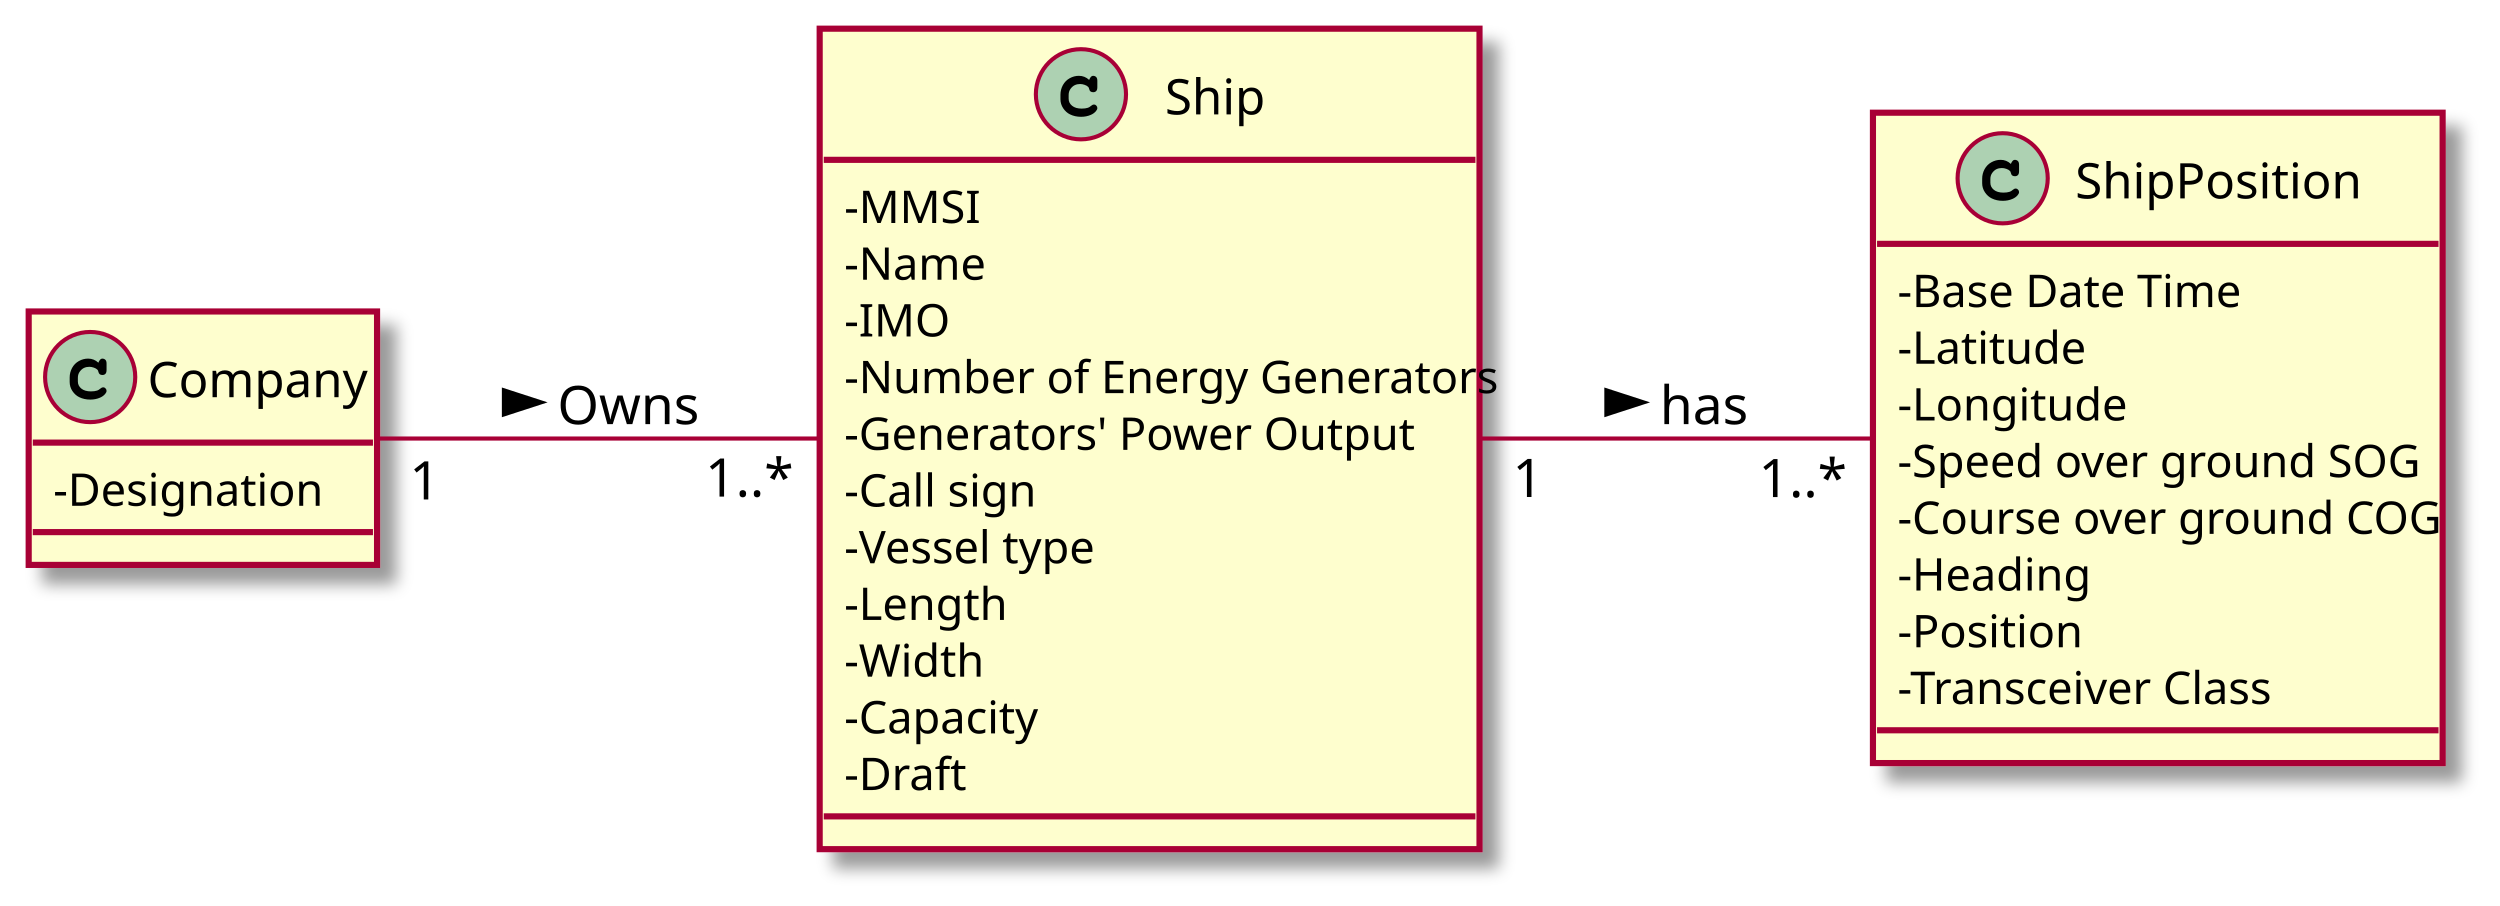
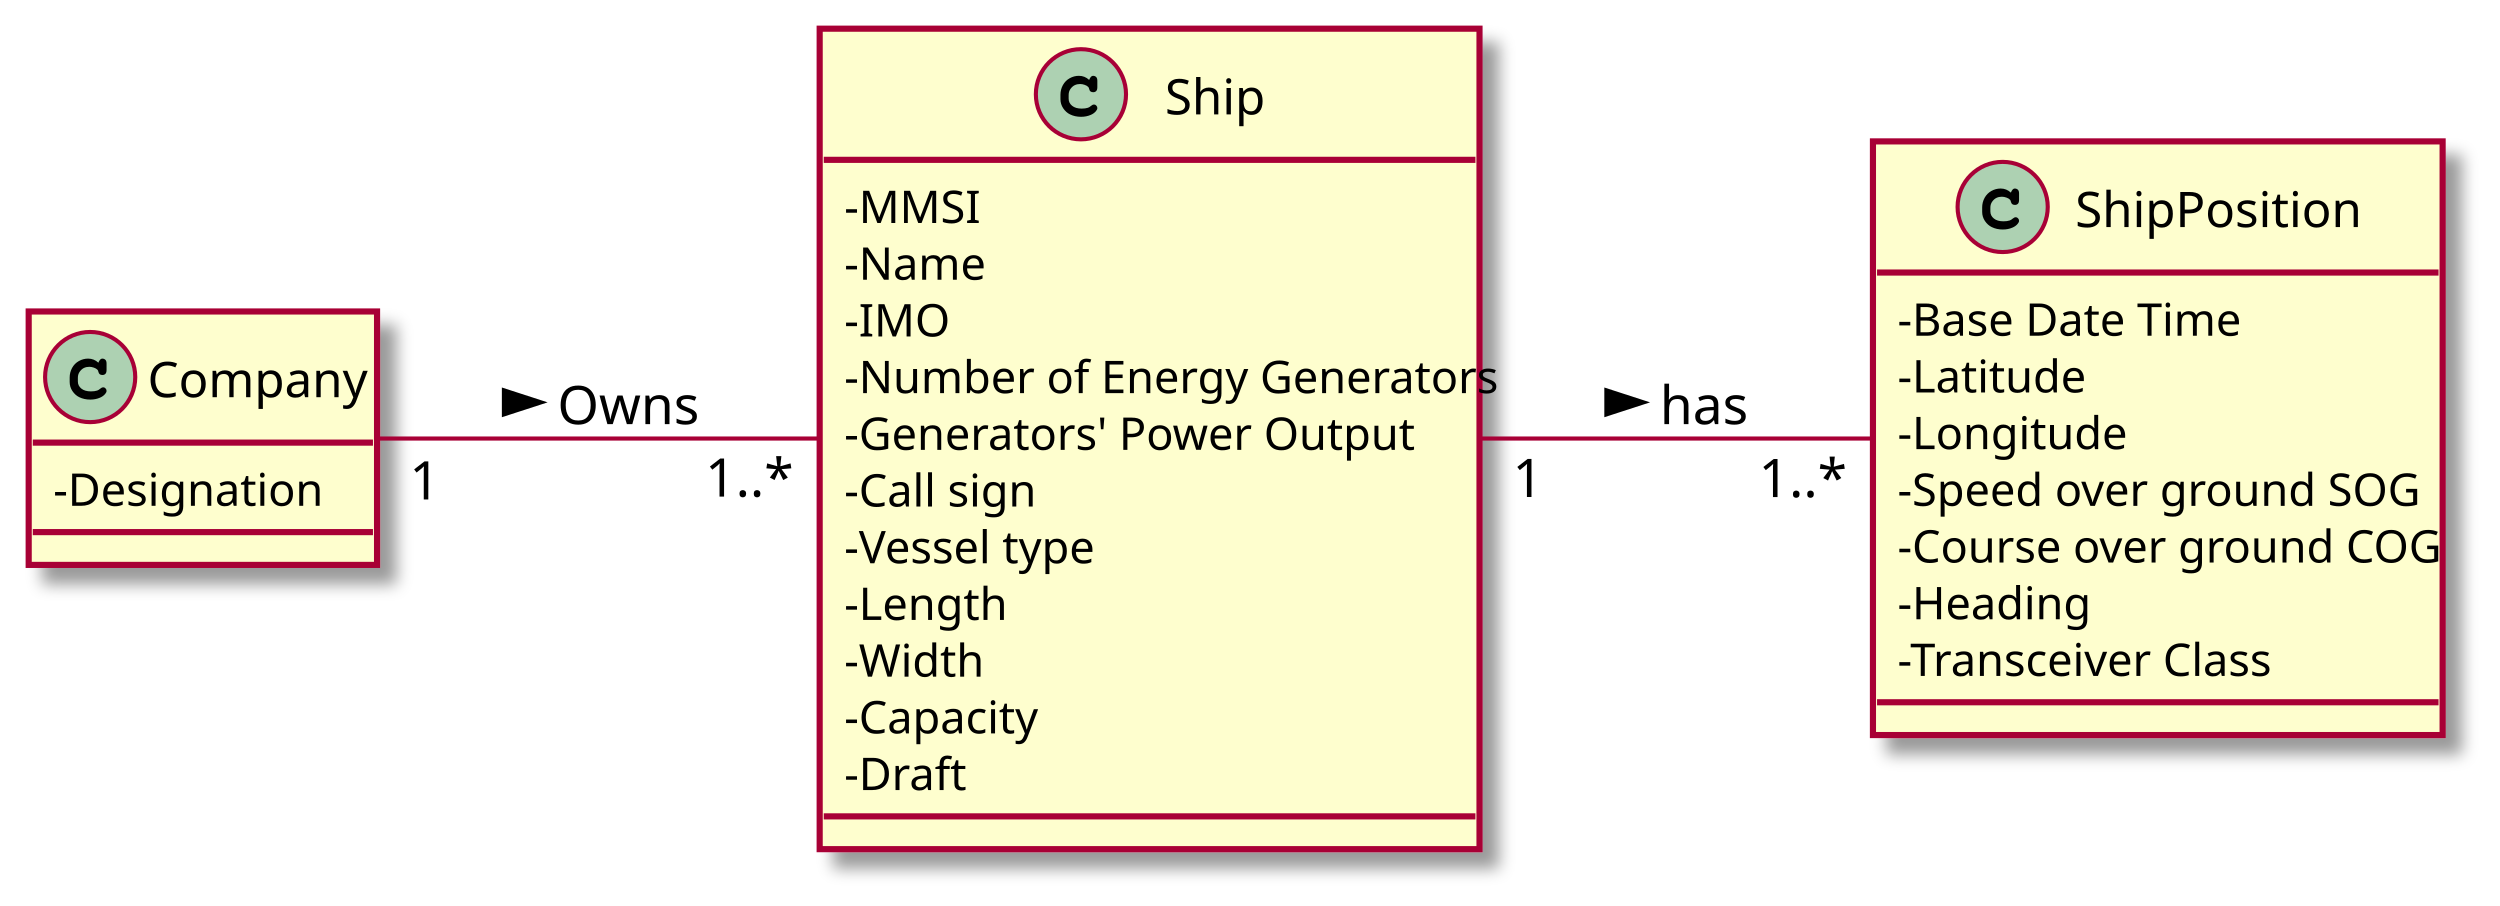
<svg xmlns="http://www.w3.org/2000/svg" contentScriptType="application/ecmascript" contentStyleType="text/css" height="221px" preserveAspectRatio="none" style="width:610px;height:221px;" version="1.1" viewBox="0 0 610 221" width="610px" zoomAndPan="magnify">
  <defs>
-     <filter height="300%" id="f16vsvwg33ft69" width="300%" x="-1" y="-1">
+     <filter height="300%" id="f1un9mk5nobxpi" width="300%" x="-1" y="-1">
      <feGaussianBlur result="blurOut" stdDeviation="2.0" />
      <feColorMatrix in="blurOut" result="blurOut2" type="matrix" values="0 0 0 0 0 0 0 0 0 0 0 0 0 0 0 0 0 0 .4 0" />
      <feOffset dx="4.0" dy="4.0" in="blurOut2" result="blurOut3" />
      <feBlend in="SourceGraphic" in2="blurOut3" mode="normal" />
    </filter>
  </defs>
  <g>
-     <rect codeLine="6" fill="#FEFECE" filter="url(#f16vsvwg33ft69)" height="61.836" id="Company" style="stroke:#A80036;stroke-width:1.5;" width="85" x="7" y="76" />
+     <rect codeLine="6" fill="#FEFECE" filter="url(#f1un9mk5nobxpi)" height="61.836" id="Company" style="stroke:#A80036;stroke-width:1.5;" width="85" x="7" y="76" />
    <ellipse cx="22" cy="92" fill="#ADD1B2" rx="11" ry="11" style="stroke:#A80036;stroke-width:1.0;" />
    <path d="M24,88.5 Q24.203,88 24.438,87.75 Q24.672,87.5 24.938,87.5 Q25.406,87.5 25.703,87.781 Q26,88.062 26,88.719 L26,90.281 Q26,90.938 25.719,91.219 Q25.438,91.5 25,91.5 Q24.609,91.5 24.359,91.328 Q24.109,91.156 24,90.703 Q23.953,90.391 23.781,90.219 Q23.469,89.891 22.906,89.703 Q22.344,89.5 21.781,89.5 Q21.078,89.5 20.484,89.781 Q19.906,90.062 19.453,90.688 Q19,91.312 19,92.172 L19,93.094 Q19,94.125 19.844,94.812 Q20.688,95.5 22.188,95.5 Q23.078,95.5 23.703,95.297 Q24.062,95.188 24.469,94.828 Q24.734,94.625 24.875,94.562 Q25.016,94.5 25.188,94.5 Q25.516,94.5 25.75,94.766 Q26,95.016 26,95.375 Q26,95.719 25.656,96.125 Q25.156,96.719 24.359,97.047 Q23.312,97.5 22.031,97.5 Q20.531,97.5 19.328,96.906 Q18.359,96.438 17.672,95.422 Q17,94.406 17,93.203 L17,92.109 Q17,90.859 17.594,89.766 Q18.203,88.672 19.25,88.094 Q20.312,87.5 21.5,87.5 Q22.219,87.5 22.844,87.75 Q23.469,88 24,88.5 Z " fill="#000000" />
    <text fill="#000000" font-family="sans-serif" font-size="12" lengthAdjust="spacing" textLength="53" x="36" y="96.91">Company</text>
    <line style="stroke:#A80036;stroke-width:1.5;" x1="8" x2="91" y1="108" y2="108" />
    <text fill="#000000" font-family="sans-serif" font-size="11" lengthAdjust="spacing" textLength="60" x="13" y="123.419">-Designation</text>
    <line style="stroke:#A80036;stroke-width:1.5;" x1="8" x2="91" y1="129.836" y2="129.836" />
-     <rect codeLine="10" fill="#FEFECE" filter="url(#f16vsvwg33ft69)" height="200.195" id="Ship" style="stroke:#A80036;stroke-width:1.5;" width="161" x="200" y="7" />
+     <rect codeLine="10" fill="#FEFECE" filter="url(#f1un9mk5nobxpi)" height="200.195" id="Ship" style="stroke:#A80036;stroke-width:1.5;" width="161" x="200" y="7" />
    <ellipse cx="263.75" cy="23" fill="#ADD1B2" rx="11" ry="11" style="stroke:#A80036;stroke-width:1.0;" />
    <path d="M265.75,19.5 Q265.953,19 266.188,18.75 Q266.422,18.5 266.688,18.5 Q267.156,18.5 267.453,18.781 Q267.75,19.062 267.75,19.719 L267.75,21.281 Q267.75,21.938 267.469,22.219 Q267.188,22.5 266.75,22.5 Q266.359,22.5 266.109,22.328 Q265.859,22.156 265.75,21.703 Q265.703,21.391 265.531,21.219 Q265.219,20.891 264.656,20.703 Q264.094,20.5 263.531,20.5 Q262.828,20.5 262.234,20.781 Q261.656,21.062 261.203,21.688 Q260.75,22.312 260.75,23.172 L260.75,24.094 Q260.75,25.125 261.594,25.812 Q262.438,26.5 263.938,26.5 Q264.828,26.5 265.453,26.297 Q265.812,26.188 266.219,25.828 Q266.484,25.625 266.625,25.562 Q266.766,25.5 266.938,25.5 Q267.266,25.5 267.5,25.766 Q267.75,26.016 267.75,26.375 Q267.75,26.719 267.406,27.125 Q266.906,27.719 266.109,28.047 Q265.062,28.5 263.781,28.5 Q262.281,28.5 261.078,27.906 Q260.109,27.438 259.422,26.422 Q258.75,25.406 258.75,24.203 L258.75,23.109 Q258.75,21.859 259.344,20.766 Q259.953,19.672 261,19.094 Q262.062,18.5 263.25,18.5 Q263.969,18.5 264.594,18.75 Q265.219,19 265.75,19.5 Z " fill="#000000" />
    <text fill="#000000" font-family="sans-serif" font-size="12" lengthAdjust="spacing" textLength="25" x="284.25" y="27.91">Ship</text>
    <line style="stroke:#A80036;stroke-width:1.5;" x1="201" x2="360" y1="39" y2="39" />
    <text fill="#000000" font-family="sans-serif" font-size="11" lengthAdjust="spacing" textLength="29" x="206" y="54.419">-MMSI</text>
    <text fill="#000000" font-family="sans-serif" font-size="11" lengthAdjust="spacing" textLength="31" x="206" y="68.255">-Name</text>
    <text fill="#000000" font-family="sans-serif" font-size="11" lengthAdjust="spacing" textLength="22" x="206" y="82.091">-IMO</text>
    <text fill="#000000" font-family="sans-serif" font-size="11" lengthAdjust="spacing" textLength="149" x="206" y="95.927">-Number of Energy Generators</text>
    <text fill="#000000" font-family="sans-serif" font-size="11" lengthAdjust="spacing" textLength="131" x="206" y="109.763">-Generators' Power Output</text>
    <text fill="#000000" font-family="sans-serif" font-size="11" lengthAdjust="spacing" textLength="44" x="206" y="123.599">-Call sign</text>
    <text fill="#000000" font-family="sans-serif" font-size="11" lengthAdjust="spacing" textLength="62" x="206" y="137.435">-Vessel type</text>
    <text fill="#000000" font-family="sans-serif" font-size="11" lengthAdjust="spacing" textLength="37" x="206" y="151.27">-Length</text>
    <text fill="#000000" font-family="sans-serif" font-size="11" lengthAdjust="spacing" textLength="31" x="206" y="165.106">-Width</text>
    <text fill="#000000" font-family="sans-serif" font-size="11" lengthAdjust="spacing" textLength="46" x="206" y="178.942">-Capacity</text>
    <text fill="#000000" font-family="sans-serif" font-size="11" lengthAdjust="spacing" textLength="28" x="206" y="192.778">-Draft</text>
    <line style="stroke:#A80036;stroke-width:1.5;" x1="201" x2="360" y1="199.195" y2="199.195" />
-     <rect codeLine="24" fill="#FEFECE" filter="url(#f16vsvwg33ft69)" height="158.688" id="ShipPosition" style="stroke:#A80036;stroke-width:1.5;" width="139" x="457" y="27.5" />
-     <ellipse cx="488.65" cy="43.5" fill="#ADD1B2" rx="11" ry="11" style="stroke:#A80036;stroke-width:1.0;" />
-     <path d="M490.65,40 Q490.853,39.5 491.087,39.25 Q491.322,39 491.587,39 Q492.056,39 492.353,39.281 Q492.65,39.562 492.65,40.219 L492.65,41.781 Q492.65,42.438 492.369,42.719 Q492.087,43 491.65,43 Q491.259,43 491.009,42.828 Q490.759,42.656 490.65,42.203 Q490.603,41.891 490.431,41.719 Q490.119,41.391 489.556,41.203 Q488.994,41 488.431,41 Q487.728,41 487.134,41.281 Q486.556,41.562 486.103,42.188 Q485.65,42.812 485.65,43.672 L485.65,44.594 Q485.65,45.625 486.494,46.312 Q487.337,47 488.837,47 Q489.728,47 490.353,46.797 Q490.712,46.688 491.119,46.328 Q491.384,46.125 491.525,46.062 Q491.666,46 491.837,46 Q492.166,46 492.4,46.266 Q492.65,46.516 492.65,46.875 Q492.65,47.219 492.306,47.625 Q491.806,48.219 491.009,48.547 Q489.962,49 488.681,49 Q487.181,49 485.978,48.406 Q485.009,47.938 484.322,46.922 Q483.65,45.906 483.65,44.703 L483.65,43.609 Q483.65,42.359 484.244,41.266 Q484.853,40.172 485.9,39.594 Q486.962,39 488.15,39 Q488.869,39 489.494,39.25 Q490.119,39.5 490.65,40 Z " fill="#000000" />
-     <text fill="#000000" font-family="sans-serif" font-size="12" lengthAdjust="spacing" textLength="70" x="506.35" y="48.41">ShipPosition</text>
-     <line style="stroke:#A80036;stroke-width:1.5;" x1="458" x2="595" y1="59.5" y2="59.5" />
-     <text fill="#000000" font-family="sans-serif" font-size="11" lengthAdjust="spacing" textLength="79" x="463" y="74.919">-Base Date Time</text>
-     <text fill="#000000" font-family="sans-serif" font-size="11" lengthAdjust="spacing" textLength="42" x="463" y="88.755">-Latitude</text>
-     <text fill="#000000" font-family="sans-serif" font-size="11" lengthAdjust="spacing" textLength="51" x="463" y="102.591">-Longitude</text>
-     <text fill="#000000" font-family="sans-serif" font-size="11" lengthAdjust="spacing" textLength="123" x="463" y="116.427">-Speed over ground SOG</text>
-     <text fill="#000000" font-family="sans-serif" font-size="11" lengthAdjust="spacing" textLength="127" x="463" y="130.263">-Course over ground COG</text>
-     <text fill="#000000" font-family="sans-serif" font-size="11" lengthAdjust="spacing" textLength="43" x="463" y="144.099">-Heading</text>
-     <text fill="#000000" font-family="sans-serif" font-size="11" lengthAdjust="spacing" textLength="41" x="463" y="157.935">-Position</text>
-     <text fill="#000000" font-family="sans-serif" font-size="11" lengthAdjust="spacing" textLength="92" x="463" y="171.77">-Transceiver Class</text>
-     <line style="stroke:#A80036;stroke-width:1.5;" x1="458" x2="595" y1="178.188" y2="178.188" />
-     <path codeLine="36" d="M92.24,107 C122.17,107 163.42,107 199.59,107 " fill="none" id="Company-Ship" style="stroke:#A80036;stroke-width:1.0;" />
+     <rect codeLine="24" fill="#FEFECE" filter="url(#f1un9mk5nobxpi)" height="144.852" id="ShipPosition" style="stroke:#A80036;stroke-width:1.5;" width="139" x="457" y="34.5" />
+     <ellipse cx="488.65" cy="50.5" fill="#ADD1B2" rx="11" ry="11" style="stroke:#A80036;stroke-width:1.0;" />
+     <path d="M490.65,47 Q490.853,46.5 491.087,46.25 Q491.322,46 491.587,46 Q492.056,46 492.353,46.281 Q492.65,46.562 492.65,47.219 L492.65,48.781 Q492.65,49.438 492.369,49.719 Q492.087,50 491.65,50 Q491.259,50 491.009,49.828 Q490.759,49.656 490.65,49.203 Q490.603,48.891 490.431,48.719 Q490.119,48.391 489.556,48.203 Q488.994,48 488.431,48 Q487.728,48 487.134,48.281 Q486.556,48.562 486.103,49.188 Q485.65,49.812 485.65,50.672 L485.65,51.594 Q485.65,52.625 486.494,53.312 Q487.337,54 488.837,54 Q489.728,54 490.353,53.797 Q490.712,53.688 491.119,53.328 Q491.384,53.125 491.525,53.062 Q491.666,53 491.837,53 Q492.166,53 492.4,53.266 Q492.65,53.516 492.65,53.875 Q492.65,54.219 492.306,54.625 Q491.806,55.219 491.009,55.547 Q489.962,56 488.681,56 Q487.181,56 485.978,55.406 Q485.009,54.938 484.322,53.922 Q483.65,52.906 483.65,51.703 L483.65,50.609 Q483.65,49.359 484.244,48.266 Q484.853,47.172 485.9,46.594 Q486.962,46 488.15,46 Q488.869,46 489.494,46.25 Q490.119,46.5 490.65,47 Z " fill="#000000" />
+     <text fill="#000000" font-family="sans-serif" font-size="12" lengthAdjust="spacing" textLength="70" x="506.35" y="55.41">ShipPosition</text>
+     <line style="stroke:#A80036;stroke-width:1.5;" x1="458" x2="595" y1="66.5" y2="66.5" />
+     <text fill="#000000" font-family="sans-serif" font-size="11" lengthAdjust="spacing" textLength="79" x="463" y="81.919">-Base Date Time</text>
+     <text fill="#000000" font-family="sans-serif" font-size="11" lengthAdjust="spacing" textLength="42" x="463" y="95.755">-Latitude</text>
+     <text fill="#000000" font-family="sans-serif" font-size="11" lengthAdjust="spacing" textLength="51" x="463" y="109.591">-Longitude</text>
+     <text fill="#000000" font-family="sans-serif" font-size="11" lengthAdjust="spacing" textLength="123" x="463" y="123.427">-Speed over ground SOG</text>
+     <text fill="#000000" font-family="sans-serif" font-size="11" lengthAdjust="spacing" textLength="127" x="463" y="137.263">-Course over ground COG</text>
+     <text fill="#000000" font-family="sans-serif" font-size="11" lengthAdjust="spacing" textLength="43" x="463" y="151.099">-Heading</text>
+     <text fill="#000000" font-family="sans-serif" font-size="11" lengthAdjust="spacing" textLength="92" x="463" y="164.935">-Transceiver Class</text>
+     <line style="stroke:#A80036;stroke-width:1.5;" x1="458" x2="595" y1="171.352" y2="171.352" />
+     <path codeLine="35" d="M92.24,107 C122.17,107 163.42,107 199.59,107 " fill="none" id="Company-Ship" style="stroke:#A80036;stroke-width:1.0;" />
    <polygon fill="#000000" points="132,98.176,122.955,95.237,122.955,101.115,132,98.176" style="stroke:#000000;stroke-width:1.0;" />
    <text fill="#000000" font-family="sans-serif" font-size="13" lengthAdjust="spacing" textLength="33" x="136" y="103.495">Owns</text>
    <text fill="#000000" font-family="sans-serif" font-size="13" lengthAdjust="spacing" textLength="7" x="99.898" y="121.863">1</text>
    <text fill="#000000" font-family="sans-serif" font-size="13" lengthAdjust="spacing" textLength="20" x="172.061" y="121.164">1..*</text>
-     <path codeLine="37" d="M361.06,107 C391.93,107 426.95,107 456.71,107 " fill="none" id="Ship-ShipPosition" style="stroke:#A80036;stroke-width:1.0;" />
+     <path codeLine="36" d="M361.06,107 C391.93,107 426.95,107 456.71,107 " fill="none" id="Ship-ShipPosition" style="stroke:#A80036;stroke-width:1.0;" />
    <polygon fill="#000000" points="401,98.176,391.955,95.237,391.955,101.115,401,98.176" style="stroke:#000000;stroke-width:1.0;" />
    <text fill="#000000" font-family="sans-serif" font-size="13" lengthAdjust="spacing" textLength="21" x="405" y="103.495">has</text>
    <text fill="#000000" font-family="sans-serif" font-size="13" lengthAdjust="spacing" textLength="7" x="369.072" y="121.265">1</text>
-     <text fill="#000000" font-family="sans-serif" font-size="13" lengthAdjust="spacing" textLength="20" x="429.105" y="121.289">1..*</text>
+     <text fill="#000000" font-family="sans-serif" font-size="13" lengthAdjust="spacing" textLength="20" x="429.105" y="121.281">1..*</text>
  </g>
</svg>
